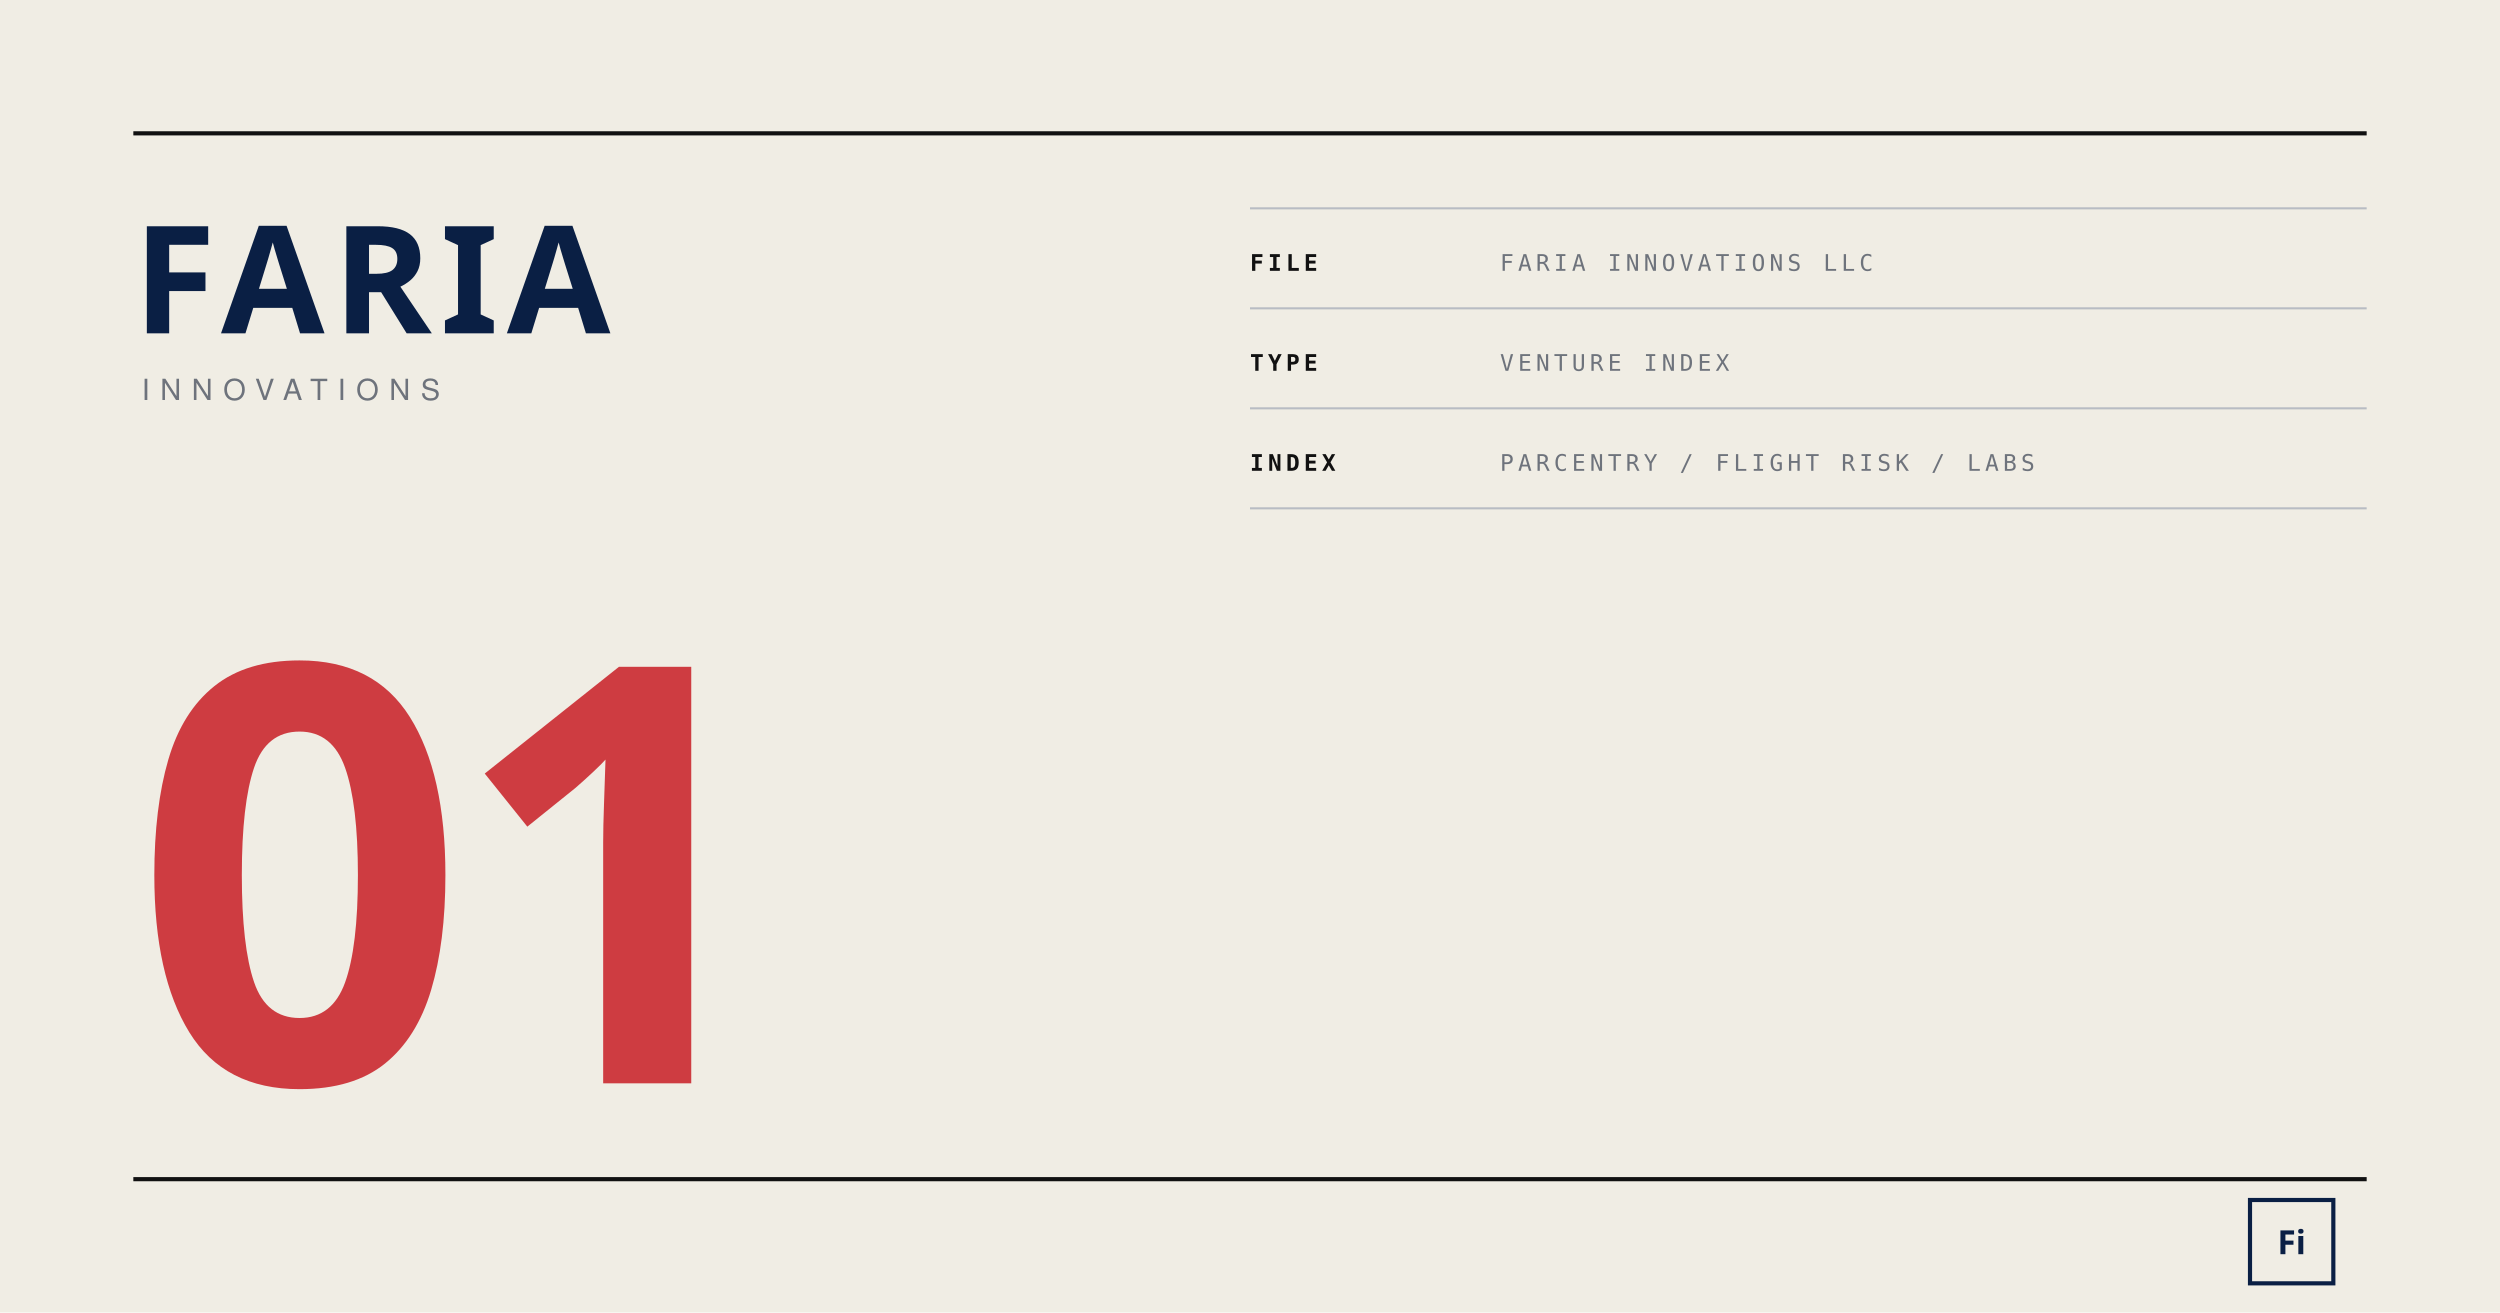
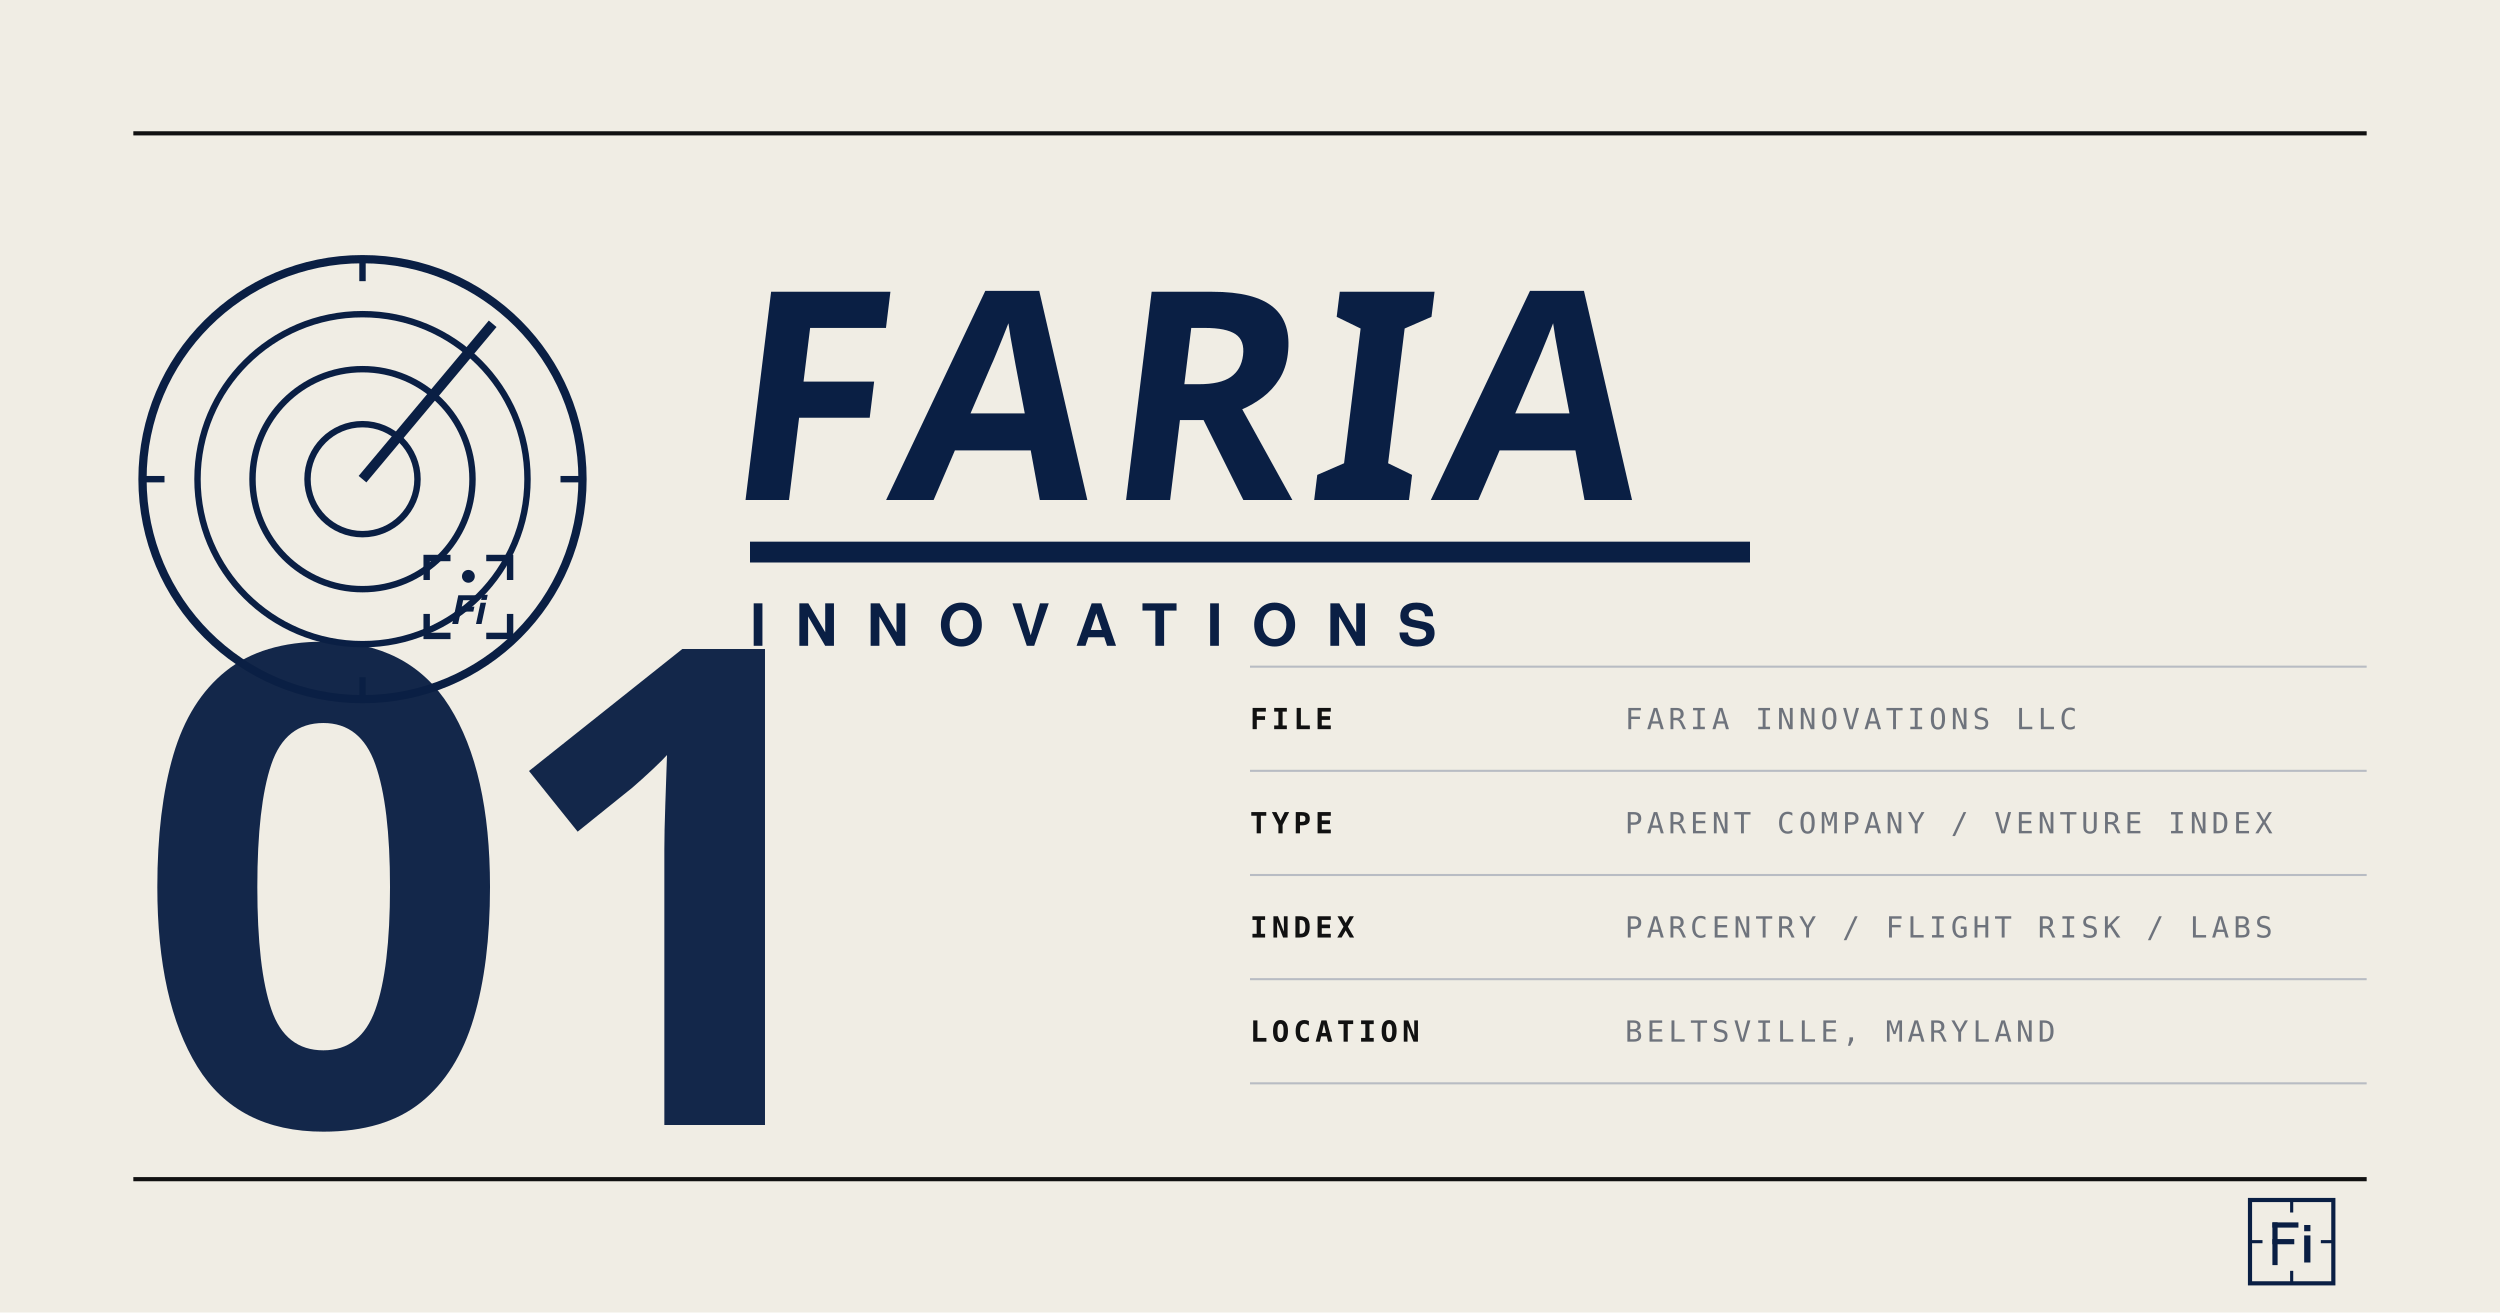
<svg xmlns="http://www.w3.org/2000/svg" width="1200" height="630" viewBox="0 0 1200 630">
  <rect width="1200" height="630" fill="#F0EDE4" />
  <line x1="64" y1="64" x2="1136" y2="64" stroke="#111111" stroke-width="2" />
-   <text x="64" y="160" font-family="'Orbitron', sans-serif" font-size="72" font-weight="900" letter-spacing="4" fill="#0A1F44">FARIA</text>
-   <text x="68" y="192" font-family="'Helvetica Neue', 'Helvetica', 'Arial', sans-serif" font-size="14" font-weight="500" letter-spacing="5" fill="#6E737C">INNOVATIONS</text>
-   <text x="64" y="520" font-family="'Orbitron', sans-serif" font-size="280" font-weight="900" letter-spacing="-8" fill="#C81D25" opacity="0.85">01</text>
-   <line x1="600" y1="100" x2="1136" y2="100" stroke="#B8BCC3" stroke-width="1" />
-   <text x="600" y="130" font-family="'IBM Plex Mono', 'SF Mono', 'Menlo', monospace" font-size="11" font-weight="600" letter-spacing="2" fill="#111111">FILE</text>
-   <text x="720" y="130" font-family="'IBM Plex Mono', 'SF Mono', 'Menlo', monospace" font-size="11" letter-spacing="2" fill="#6E737C">FARIA INNOVATIONS LLC</text>
-   <line x1="600" y1="148" x2="1136" y2="148" stroke="#B8BCC3" stroke-width="1" />
-   <text x="600" y="178" font-family="'IBM Plex Mono', 'SF Mono', 'Menlo', monospace" font-size="11" font-weight="600" letter-spacing="2" fill="#111111">TYPE</text>
-   <text x="720" y="178" font-family="'IBM Plex Mono', 'SF Mono', 'Menlo', monospace" font-size="11" letter-spacing="2" fill="#6E737C">VENTURE INDEX</text>
-   <line x1="600" y1="196" x2="1136" y2="196" stroke="#B8BCC3" stroke-width="1" />
-   <text x="600" y="226" font-family="'IBM Plex Mono', 'SF Mono', 'Menlo', monospace" font-size="11" font-weight="600" letter-spacing="2" fill="#111111">INDEX</text>
-   <text x="720" y="226" font-family="'IBM Plex Mono', 'SF Mono', 'Menlo', monospace" font-size="11" letter-spacing="2" fill="#6E737C">PARCENTRY / FLIGHT RISK / LABS</text>
-   <line x1="600" y1="244" x2="1136" y2="244" stroke="#B8BCC3" stroke-width="1" />
  <line x1="64" y1="566" x2="1136" y2="566" stroke="#111111" stroke-width="2" />
-   <rect x="1080" y="576" width="40" height="40" fill="none" stroke="#0A1F44" stroke-width="2" />
-   <text x="1100" y="602" text-anchor="middle" font-family="'Orbitron', sans-serif" font-size="16" font-weight="700" fill="#0A1F44">Fi</text>
+   <g transform="translate(64,120) scale(0.22)">
+     <g fill="none" stroke="#0A1F44">
+       <circle cx="500" cy="500" r="120" stroke-width="14" />
+       <circle cx="500" cy="500" r="240" stroke-width="14" />
+       <circle cx="500" cy="500" r="360" stroke-width="14" />
+       <circle cx="500" cy="500" r="480" stroke-width="18" />
+       <line x1="500" y1="500" x2="784" y2="161" stroke-width="22" />
+       <line x1="500" y1="20" x2="500" y2="68" stroke-width="14" />
+       <line x1="500" y1="932" x2="500" y2="980" stroke-width="14" />
+       <line x1="20" y1="500" x2="68" y2="500" stroke-width="14" />
+       <line x1="932" y1="500" x2="980" y2="500" stroke-width="14" />
+       <polyline points="640,720 640,672 692,672" stroke-width="14" />
+       <polyline points="770,672 822,672 822,720" stroke-width="14" />
+       <polyline points="640,794 640,842 692,842" stroke-width="14" />
+       <polyline points="770,842 822,842 822,794" stroke-width="14" />
+     </g>
+     <circle cx="731" cy="712" r="14" fill="#0A1F44" />
+     <text x="731" y="816" text-anchor="middle" font-family="'Saira','Helvetica Neue',system-ui,sans-serif" font-weight="900" font-style="italic" font-size="86" fill="#0A1F44">Fi</text>
+   </g>
+   <g transform="translate(360,120)">
+     <g transform="skewX(-7)">
+       <text x="0" y="120" font-family="'Saira','Helvetica Neue Condensed','Arial Narrow',system-ui,sans-serif" font-weight="900" font-size="140" letter-spacing="6" fill="#0A1F44">FARIA</text>
+     </g>
+     <rect x="0" y="140" width="480" height="10" fill="#0A1F44" />
+     <text x="0" y="190" font-family="'Saira','Helvetica Neue',system-ui,sans-serif" font-weight="600" font-size="28" letter-spacing="14" fill="#0A1F44">INNOVATIONS</text>
+   </g>
+   <text x="64" y="540" font-family="'Saira','Helvetica Neue Condensed','Arial Narrow',system-ui,sans-serif" font-size="320" font-weight="900" letter-spacing="-12" fill="#0A1F44" opacity="0.96">01</text>
+   <g font-family="'IBM Plex Mono','SF Mono',Menlo,monospace" font-size="14" letter-spacing="2">
+     <line x1="600" y1="320" x2="1136" y2="320" stroke="#B8BCC3" stroke-width="1" />
+     <text x="600" y="350" font-weight="600" fill="#111111">FILE</text>
+     <text x="780" y="350" fill="#6E737C">FARIA INNOVATIONS LLC</text>
+     <line x1="600" y1="370" x2="1136" y2="370" stroke="#B8BCC3" stroke-width="1" />
+     <text x="600" y="400" font-weight="600" fill="#111111">TYPE</text>
+     <text x="780" y="400" fill="#6E737C">PARENT COMPANY / VENTURE INDEX</text>
+     <line x1="600" y1="420" x2="1136" y2="420" stroke="#B8BCC3" stroke-width="1" />
+     <text x="600" y="450" font-weight="600" fill="#111111">INDEX</text>
+     <text x="780" y="450" fill="#6E737C">PARCENTRY / FLIGHT RISK / LABS</text>
+     <line x1="600" y1="470" x2="1136" y2="470" stroke="#B8BCC3" stroke-width="1" />
+     <text x="600" y="500" font-weight="600" fill="#111111">LOCATION</text>
+     <text x="780" y="500" fill="#6E737C">BELTSVILLE, MARYLAND</text>
+     <line x1="600" y1="520" x2="1136" y2="520" stroke="#B8BCC3" stroke-width="1" />
+   </g>
+   <g transform="translate(1080,576)">
+     <rect x="0" y="0" width="40" height="40" fill="none" stroke="#0A1F44" stroke-width="2" />
+     <line x1="20" y1="0" x2="20" y2="6" stroke="#0A1F44" stroke-width="1.5" />
+     <line x1="20" y1="34" x2="20" y2="40" stroke="#0A1F44" stroke-width="1.5" />
+     <line x1="0" y1="20" x2="6" y2="20" stroke="#0A1F44" stroke-width="1.5" />
+     <line x1="34" y1="20" x2="40" y2="20" stroke="#0A1F44" stroke-width="1.5" />
+     <g fill="none" stroke="#0A1F44" stroke-width="2.5" stroke-linecap="square">
+       <line x1="12" y1="12" x2="12" y2="30" />
+       <line x1="12" y1="12" x2="22" y2="12" />
+       <line x1="12" y1="20" x2="20" y2="20" />
+     </g>
+     <g fill="#0A1F44">
+       <rect x="26" y="17" width="3" height="13" />
+       <rect x="26" y="12" width="3" height="3" />
+     </g>
+   </g>
</svg>
